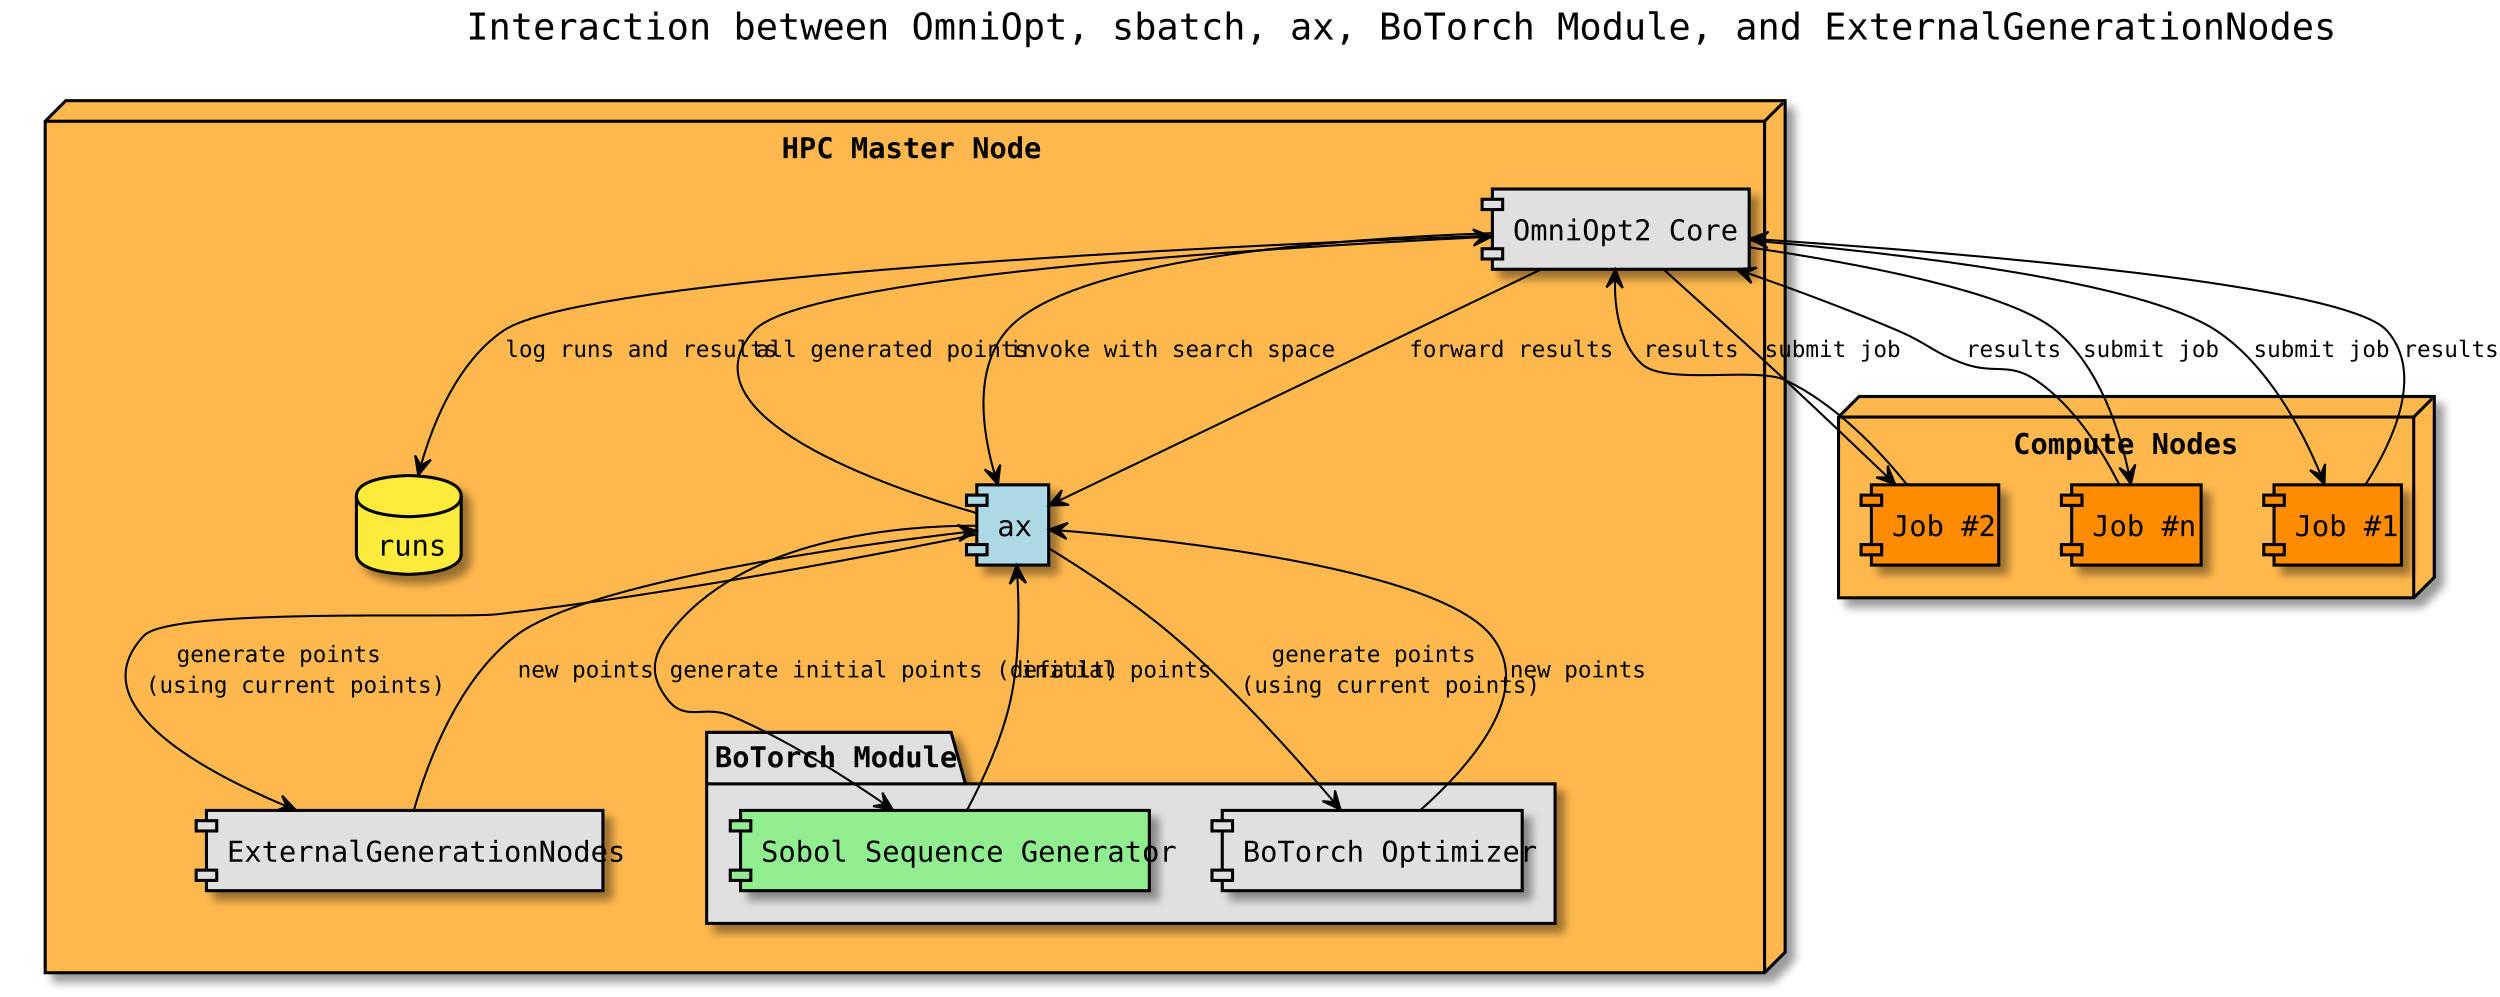
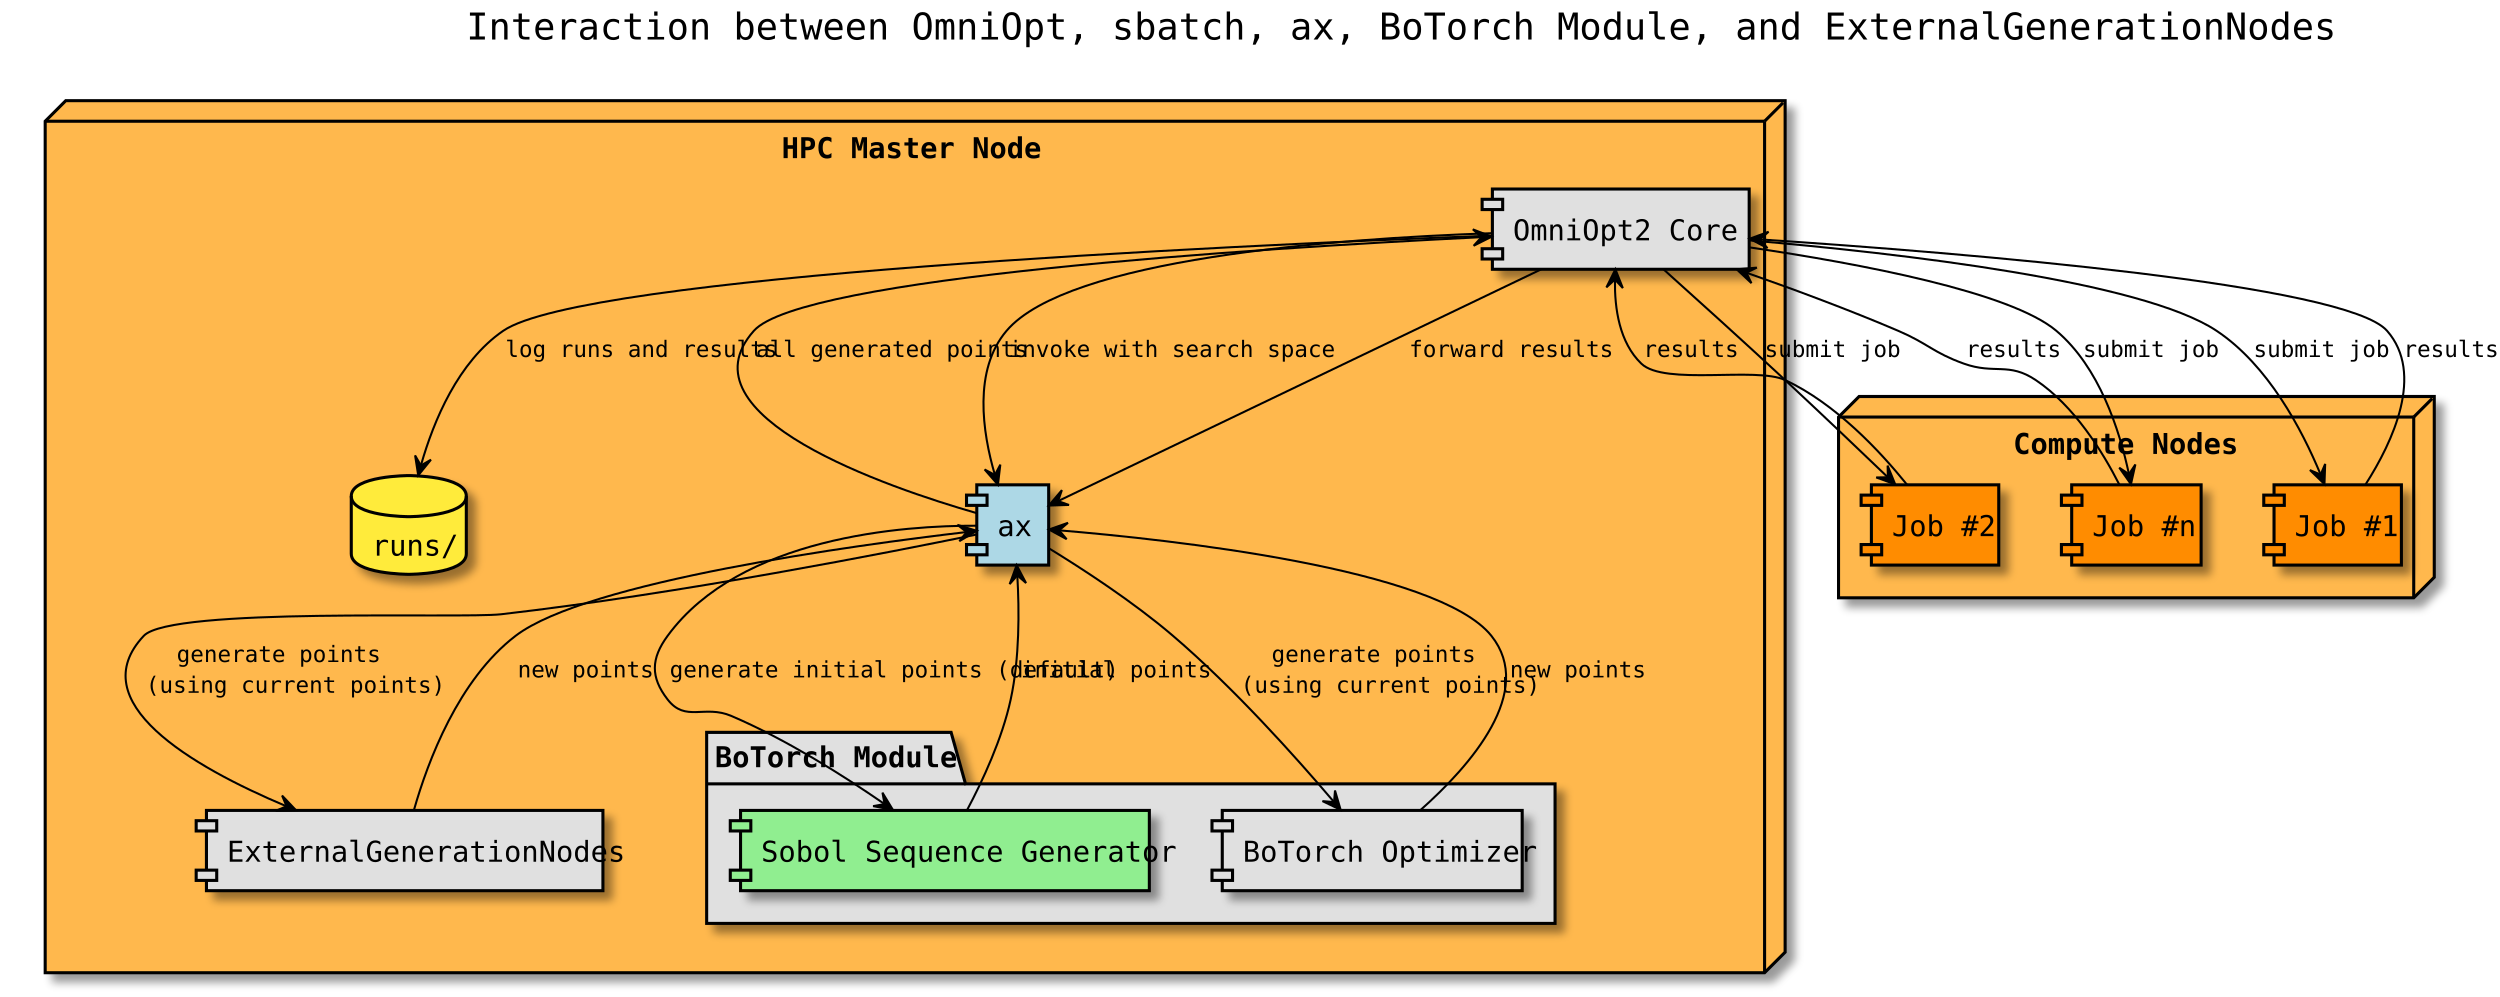
<svg xmlns="http://www.w3.org/2000/svg" contentScriptType="application/ecmascript" contentStyleType="text/css" height="485px" preserveAspectRatio="none" style="width:1217px;height:485px;" version="1.1" viewBox="0 0 1217 485" width="1217px" zoomAndPan="magnify">
  <defs>
-     <filter height="300%" id="f1ihkkp0do389s" width="300%" x="-1" y="-1">
+     <filter height="300%" id="f1owvriu1hdlmb" width="300%" x="-1" y="-1">
      <feGaussianBlur result="blurOut" stdDeviation="2.0" />
      <feColorMatrix in="blurOut" result="blurOut2" type="matrix" values="0 0 0 0 0 0 0 0 0 0 0 0 0 0 0 0 0 0 .4 0" />
      <feOffset dx="4.0" dy="4.0" in="blurOut2" result="blurOut3" />
      <feBlend in="SourceGraphic" in2="blurOut3" mode="normal" />
    </filter>
  </defs>
  <g>
    <text fill="#000000" font-family="Monospace" font-size="18" lengthAdjust="spacingAndGlyphs" textLength="770" x="227" y="19.242">Interaction between OmniOpt, sbatch, ax, BoTorch Module, and ExternalGenerationNodes</text>
-     <polygon fill="#FFB84D" filter="url(#f1ihkkp0do389s)" points="22,59.016,32,49.016,869,49.016,869,463.516,859,473.516,22,473.516,22,59.016" style="stroke: #000000; stroke-width: 1.5;" />
+     <polygon fill="#FFB84D" filter="url(#f1owvriu1hdlmb)" points="22,59.016,32,49.016,869,49.016,869,463.516,859,473.516,22,473.516,22,59.016" style="stroke: #000000; stroke-width: 1.5;" />
    <line style="stroke: #000000; stroke-width: 1.5;" x1="859" x2="868" y1="59.016" y2="50.016" />
    <line style="stroke: #000000; stroke-width: 1.5;" x1="22" x2="859" y1="59.016" y2="59.016" />
    <line style="stroke: #000000; stroke-width: 1.5;" x1="859" x2="859" y1="59.016" y2="473.516" />
    <text fill="#000000" font-family="Monospace" font-size="14" font-weight="bold" lengthAdjust="spacingAndGlyphs" textLength="122" x="380.5" y="76.982">HPC Master Node</text>
-     <polygon fill="#E0E0E0" filter="url(#f1ihkkp0do389s)" points="344,356.516,463,356.516,470,381.584,757,381.584,757,449.516,344,449.516,344,356.516" style="stroke: #000000; stroke-width: 1.5;" />
+     <polygon fill="#E0E0E0" filter="url(#f1owvriu1hdlmb)" points="344,356.516,463,356.516,470,381.584,757,381.584,757,449.516,344,449.516,344,356.516" style="stroke: #000000; stroke-width: 1.5;" />
    <line style="stroke: #000000; stroke-width: 1.5;" x1="344" x2="470" y1="381.584" y2="381.584" />
    <text fill="#000000" font-family="Monospace" font-size="14" font-weight="bold" lengthAdjust="spacingAndGlyphs" textLength="113" x="348" y="373.482">BoTorch Module</text>
-     <polygon fill="#FFB84D" filter="url(#f1ihkkp0do389s)" points="895,203.016,905,193.016,1185,193.016,1185,281.016,1175,291.016,895,291.016,895,203.016" style="stroke: #000000; stroke-width: 1.5;" />
+     <polygon fill="#FFB84D" filter="url(#f1owvriu1hdlmb)" points="895,203.016,905,193.016,1185,193.016,1185,281.016,1175,291.016,895,291.016,895,203.016" style="stroke: #000000; stroke-width: 1.5;" />
    <line style="stroke: #000000; stroke-width: 1.5;" x1="1175" x2="1184" y1="203.016" y2="194.016" />
    <line style="stroke: #000000; stroke-width: 1.5;" x1="895" x2="1175" y1="203.016" y2="203.016" />
    <line style="stroke: #000000; stroke-width: 1.5;" x1="1175" x2="1175" y1="203.016" y2="291.016" />
    <text fill="#000000" font-family="Monospace" font-size="14" font-weight="bold" lengthAdjust="spacingAndGlyphs" textLength="112" x="980" y="220.982">Compute Nodes</text>
-     <rect fill="#E0E0E0" filter="url(#f1ihkkp0do389s)" height="39.068" style="stroke: #000000; stroke-width: 1.5;" width="125" x="726.5" y="92.016" />
+     <rect fill="#E0E0E0" filter="url(#f1owvriu1hdlmb)" height="39.068" style="stroke: #000000; stroke-width: 1.5;" width="125" x="726.5" y="92.016" />
    <rect fill="#E0E0E0" height="5" style="stroke: #000000; stroke-width: 1.5;" width="10" x="721.5" y="97.016" />
    <rect fill="#E0E0E0" height="5" style="stroke: #000000; stroke-width: 1.5;" width="10" x="721.5" y="121.084" />
    <text fill="#000000" font-family="Monospace" font-size="14" lengthAdjust="spacingAndGlyphs" textLength="105" x="736.5" y="116.982">OmniOpt2 Core</text>
-     <rect fill="#ADD8E6" filter="url(#f1ihkkp0do389s)" height="39.068" style="stroke: #000000; stroke-width: 1.5;" width="35" x="475.5" y="236.016" />
+     <rect fill="#ADD8E6" filter="url(#f1owvriu1hdlmb)" height="39.068" style="stroke: #000000; stroke-width: 1.5;" width="35" x="475.5" y="236.016" />
    <rect fill="#ADD8E6" height="5" style="stroke: #000000; stroke-width: 1.5;" width="10" x="470.5" y="241.016" />
    <rect fill="#ADD8E6" height="5" style="stroke: #000000; stroke-width: 1.5;" width="10" x="470.5" y="265.084" />
    <text fill="#000000" font-family="Monospace" font-size="14" lengthAdjust="spacingAndGlyphs" textLength="15" x="485.5" y="260.982">ax</text>
-     <rect fill="#E0E0E0" filter="url(#f1ihkkp0do389s)" height="39.068" style="stroke: #000000; stroke-width: 1.5;" width="193" x="100.5" y="394.516" />
+     <rect fill="#E0E0E0" filter="url(#f1owvriu1hdlmb)" height="39.068" style="stroke: #000000; stroke-width: 1.5;" width="193" x="100.5" y="394.516" />
    <rect fill="#E0E0E0" height="5" style="stroke: #000000; stroke-width: 1.5;" width="10" x="95.5" y="399.516" />
    <rect fill="#E0E0E0" height="5" style="stroke: #000000; stroke-width: 1.5;" width="10" x="95.5" y="423.584" />
    <text fill="#000000" font-family="Monospace" font-size="14" lengthAdjust="spacingAndGlyphs" textLength="173" x="110.5" y="419.482">ExternalGenerationNodes</text>
-     <path d="M173.5,241.516 C173.5,231.516 199,231.516 199,231.516 C199,231.516 224.5,231.516 224.5,241.516 L224.5,269.584 C224.5,279.584 199,279.584 199,279.584 C199,279.584 173.5,279.584 173.5,269.584 L173.5,241.516 " fill="#FFEB3B" filter="url(#f1ihkkp0do389s)" style="stroke: #000000; stroke-width: 1.5;" />
-     <path d="M173.5,241.516 C173.5,251.516 199,251.516 199,251.516 C199,251.516 224.5,251.516 224.5,241.516 " fill="none" style="stroke: #000000; stroke-width: 1.5;" />
-     <text fill="#000000" font-family="Monospace" font-size="14" lengthAdjust="spacingAndGlyphs" textLength="31" x="183.5" y="270.482">runs</text>
-     <rect fill="#90EE90" filter="url(#f1ihkkp0do389s)" height="39.068" style="stroke: #000000; stroke-width: 1.5;" width="199" x="360.5" y="394.516" />
+     <path d="M171,241.516 C171,231.516 199,231.516 199,231.516 C199,231.516 227,231.516 227,241.516 L227,269.584 C227,279.584 199,279.584 199,279.584 C199,279.584 171,279.584 171,269.584 L171,241.516 " fill="#FFEB3B" filter="url(#f1owvriu1hdlmb)" style="stroke: #000000; stroke-width: 1.5;" />
+     <path d="M171,241.516 C171,251.516 199,251.516 199,251.516 C199,251.516 227,251.516 227,241.516 " fill="none" style="stroke: #000000; stroke-width: 1.5;" />
+     <text fill="#000000" font-family="Monospace" font-size="14" lengthAdjust="spacingAndGlyphs" textLength="36" x="181" y="270.482">runs/</text>
+     <rect fill="#90EE90" filter="url(#f1owvriu1hdlmb)" height="39.068" style="stroke: #000000; stroke-width: 1.5;" width="199" x="360.5" y="394.516" />
    <rect fill="#90EE90" height="5" style="stroke: #000000; stroke-width: 1.5;" width="10" x="355.5" y="399.516" />
    <rect fill="#90EE90" height="5" style="stroke: #000000; stroke-width: 1.5;" width="10" x="355.5" y="423.584" />
    <text fill="#000000" font-family="Monospace" font-size="14" lengthAdjust="spacingAndGlyphs" textLength="179" x="370.5" y="419.482">Sobol Sequence Generator</text>
-     <rect fill="#E0E0E0" filter="url(#f1ihkkp0do389s)" height="39.068" style="stroke: #000000; stroke-width: 1.5;" width="146" x="595" y="394.516" />
+     <rect fill="#E0E0E0" filter="url(#f1owvriu1hdlmb)" height="39.068" style="stroke: #000000; stroke-width: 1.5;" width="146" x="595" y="394.516" />
    <rect fill="#E0E0E0" height="5" style="stroke: #000000; stroke-width: 1.5;" width="10" x="590" y="399.516" />
    <rect fill="#E0E0E0" height="5" style="stroke: #000000; stroke-width: 1.5;" width="10" x="590" y="423.584" />
    <text fill="#000000" font-family="Monospace" font-size="14" lengthAdjust="spacingAndGlyphs" textLength="126" x="605" y="419.482">BoTorch Optimizer</text>
-     <rect fill="#FF8C00" filter="url(#f1ihkkp0do389s)" height="39.068" style="stroke: #000000; stroke-width: 1.5;" width="62" x="1107" y="236.016" />
+     <rect fill="#FF8C00" filter="url(#f1owvriu1hdlmb)" height="39.068" style="stroke: #000000; stroke-width: 1.5;" width="62" x="1107" y="236.016" />
    <rect fill="#FF8C00" height="5" style="stroke: #000000; stroke-width: 1.5;" width="10" x="1102" y="241.016" />
    <rect fill="#FF8C00" height="5" style="stroke: #000000; stroke-width: 1.5;" width="10" x="1102" y="265.084" />
    <text fill="#000000" font-family="Monospace" font-size="14" lengthAdjust="spacingAndGlyphs" textLength="42" x="1117" y="260.982">Job #1</text>
-     <rect fill="#FF8C00" filter="url(#f1ihkkp0do389s)" height="39.068" style="stroke: #000000; stroke-width: 1.5;" width="62" x="911" y="236.016" />
+     <rect fill="#FF8C00" filter="url(#f1owvriu1hdlmb)" height="39.068" style="stroke: #000000; stroke-width: 1.5;" width="62" x="911" y="236.016" />
    <rect fill="#FF8C00" height="5" style="stroke: #000000; stroke-width: 1.5;" width="10" x="906" y="241.016" />
    <rect fill="#FF8C00" height="5" style="stroke: #000000; stroke-width: 1.5;" width="10" x="906" y="265.084" />
    <text fill="#000000" font-family="Monospace" font-size="14" lengthAdjust="spacingAndGlyphs" textLength="42" x="921" y="260.982">Job #2</text>
-     <rect fill="#FF8C00" filter="url(#f1ihkkp0do389s)" height="39.068" style="stroke: #000000; stroke-width: 1.5;" width="63" x="1008.5" y="236.016" />
+     <rect fill="#FF8C00" filter="url(#f1owvriu1hdlmb)" height="39.068" style="stroke: #000000; stroke-width: 1.5;" width="63" x="1008.5" y="236.016" />
    <rect fill="#FF8C00" height="5" style="stroke: #000000; stroke-width: 1.5;" width="10" x="1003.5" y="241.016" />
    <rect fill="#FF8C00" height="5" style="stroke: #000000; stroke-width: 1.5;" width="10" x="1003.5" y="265.084" />
    <text fill="#000000" font-family="Monospace" font-size="14" lengthAdjust="spacingAndGlyphs" textLength="43" x="1018.5" y="260.982">Job #n</text>
    <path d="M726.42,113.506 C647.86,116.226 519.73,126.066 490,161.016 C473.73,180.136 478.2,210.266 484.3,231.136 " fill="none" id="OmniOptCore-&gt;ax_module" style="stroke: #000000; stroke-width: 1.0;" />
    <polygon fill="#000000" points="485.79,235.966,486.96,226.187,484.317,231.188,479.315,228.544,485.79,235.966" style="stroke: #000000; stroke-width: 1.0;" />
    <text fill="#000000" font-family="Monospace" font-size="11" lengthAdjust="spacingAndGlyphs" textLength="130" x="491" y="173.775">invoke with search space</text>
    <path d="M475.25,249.736 C432.49,237.406 329.93,202.596 367,161.016 C390.1,135.106 607.45,121.076 720.85,115.466 " fill="none" id="ax_module-&gt;OmniOptCore" style="stroke: #000000; stroke-width: 1.0;" />
    <polygon fill="#000000" points="726.17,115.206,716.986,111.647,721.176,115.448,717.375,119.638,726.17,115.206" style="stroke: #000000; stroke-width: 1.0;" />
    <text fill="#000000" font-family="Monospace" font-size="11" lengthAdjust="spacingAndGlyphs" textLength="105" x="368" y="173.775">all generated points</text>
    <path d="M750.3,131.076 C687.45,161.226 565.19,219.886 515.15,243.886 " fill="none" id="OmniOptCore-&gt;ax_module-1" style="stroke: #000000; stroke-width: 1.0;" />
    <polygon fill="#000000" points="510.54,246.106,520.384,245.809,515.046,243.939,516.917,238.6,510.54,246.106" style="stroke: #000000; stroke-width: 1.0;" />
    <text fill="#000000" font-family="Monospace" font-size="11" lengthAdjust="spacingAndGlyphs" textLength="81" x="686" y="173.775">forward results</text>
    <path d="M475.48,255.916 C440.09,255.786 360.44,261.176 325,309.516 C316.85,320.626 316.56,329.626 325,340.516 C333.71,351.766 342.92,342.926 356,348.516 C382.63,359.896 410.39,377.446 430.52,391.366 " fill="none" id="ax_module-&gt;sobol" style="stroke: #000000; stroke-width: 1.0;" />
    <polygon fill="#000000" points="434.7,394.276,429.589,385.857,430.593,391.424,425.026,392.428,434.7,394.276" style="stroke: #000000; stroke-width: 1.0;" />
    <text fill="#000000" font-family="Monospace" font-size="11" lengthAdjust="spacingAndGlyphs" textLength="161" x="326" y="329.775">generate initial points (default)</text>
    <path d="M470.76,394.346 C478.33,380.116 487.83,359.746 492,340.516 C496.35,320.496 496.22,297.156 495.23,280.166 " fill="none" id="sobol-&gt;ax_module" style="stroke: #000000; stroke-width: 1.0;" />
    <polygon fill="#000000" points="494.9,275.106,491.5,284.349,495.229,280.095,499.483,283.823,494.9,275.106" style="stroke: #000000; stroke-width: 1.0;" />
    <text fill="#000000" font-family="Monospace" font-size="11" lengthAdjust="spacingAndGlyphs" textLength="65" x="497" y="329.775">initial points</text>
    <path d="M510.52,266.866 C526.87,276.866 551.59,292.916 571,309.516 C600.61,334.826 630.65,368.366 649.3,390.306 " fill="none" id="ax_module-&gt;botorch" style="stroke: #000000; stroke-width: 1.0;" />
    <polygon fill="#000000" points="652.64,394.266,649.879,384.812,649.41,390.45,643.772,389.981,652.64,394.266" style="stroke: #000000; stroke-width: 1.0;" />
    <text fill="#000000" font-family="Monospace" font-size="11" lengthAdjust="spacingAndGlyphs" textLength="83" x="619" y="322.275">generate points</text>
    <text fill="#000000" font-family="Monospace" font-size="11" lengthAdjust="spacingAndGlyphs" textLength="113" x="604" y="337.257">(using current points)</text>
    <path d="M691.5,394.326 C715.86,372.686 747.59,336.566 726,309.516 C699.79,276.676 569.2,262.626 515.81,258.186 " fill="none" id="botorch-&gt;ax_module" style="stroke: #000000; stroke-width: 1.0;" />
    <polygon fill="#000000" points="510.59,257.766,519.241,262.473,515.574,258.166,519.881,254.498,510.59,257.766" style="stroke: #000000; stroke-width: 1.0;" />
    <text fill="#000000" font-family="Monospace" font-size="11" lengthAdjust="spacingAndGlyphs" textLength="58" x="735" y="329.775">new points</text>
-     <path d="M475.44,260.156 C434.66,268.456 330.26,288.876 242,299.016 C222.98,301.196 83.12,295.566 70,309.516 C39.76,341.666 92.84,372.866 139.34,392.456 " fill="none" id="ax_module-&gt;external_nodes" style="stroke: #000000; stroke-width: 1.0;" />
-     <polygon fill="#000000" points="144.11,394.436,137.322,387.3,139.49,392.525,134.264,394.692,144.11,394.436" style="stroke: #000000; stroke-width: 1.0;" />
+     <path d="M475.28,260.226 C434.61,268.586 331.35,288.956 244,299.016 C224.76,301.236 83.28,295.416 70,309.516 C39.75,341.646 92.83,372.856 139.34,392.456 " fill="none" id="ax_module-&gt;external_nodes" style="stroke: #000000; stroke-width: 1.0;" />
+     <polygon fill="#000000" points="144.1,394.426,137.32,387.282,139.482,392.51,134.254,394.672,144.1,394.426" style="stroke: #000000; stroke-width: 1.0;" />
    <text fill="#000000" font-family="Monospace" font-size="11" lengthAdjust="spacingAndGlyphs" textLength="83" x="86" y="322.275">generate points</text>
    <text fill="#000000" font-family="Monospace" font-size="11" lengthAdjust="spacingAndGlyphs" textLength="113" x="71" y="337.257">(using current points)</text>
    <path d="M201.56,394.146 C208.28,370.596 223.15,330.816 251,309.516 C285.6,283.056 416.94,265.286 470.28,259.026 " fill="none" id="external_nodes-&gt;ax_module" style="stroke: #000000; stroke-width: 1.0;" />
    <polygon fill="#000000" points="475.49,258.416,466.084,255.496,470.524,259.001,467.02,263.441,475.49,258.416" style="stroke: #000000; stroke-width: 1.0;" />
    <text fill="#000000" font-family="Monospace" font-size="11" lengthAdjust="spacingAndGlyphs" textLength="58" x="252" y="329.775">new points</text>
    <path d="M851.66,117.016 C925.47,123.326 1042.66,136.846 1079,161.016 C1104.11,177.716 1120.62,209.136 1129.63,230.916 " fill="none" id="OmniOptCore-&gt;Job1" style="stroke: #000000; stroke-width: 1.0;" />
    <polygon fill="#000000" points="1131.55,235.686,1131.895,225.843,1129.681,231.048,1124.475,228.834,1131.55,235.686" style="stroke: #000000; stroke-width: 1.0;" />
    <text fill="#000000" font-family="Monospace" font-size="11" lengthAdjust="spacingAndGlyphs" textLength="56" x="1097" y="173.775">submit job</text>
    <path d="M1151.62,235.726 C1164.82,215.026 1180.36,181.916 1162,161.016 C1142.21,138.486 958.86,123.326 856.8,116.546 " fill="none" id="Job1-&gt;OmniOptCore" style="stroke: #000000; stroke-width: 1.0;" />
    <polygon fill="#000000" points="851.7,116.216,860.418,120.799,856.689,116.545,860.944,112.816,851.7,116.216" style="stroke: #000000; stroke-width: 1.0;" />
    <text fill="#000000" font-family="Monospace" font-size="11" lengthAdjust="spacingAndGlyphs" textLength="35" x="1170" y="173.775">results</text>
    <path d="M809.85,131.156 C826.07,145.716 849.09,166.516 869,185.016 C885.76,200.586 904.43,218.376 918.7,232.056 " fill="none" id="OmniOptCore-&gt;Job2" style="stroke: #000000; stroke-width: 1.0;" />
    <polygon fill="#000000" points="922.6,235.796,918.898,226.669,919.001,232.325,913.345,232.428,922.6,235.796" style="stroke: #000000; stroke-width: 1.0;" />
    <text fill="#000000" font-family="Monospace" font-size="11" lengthAdjust="spacingAndGlyphs" textLength="56" x="859" y="173.775">submit job</text>
    <path d="M928.35,235.966 C915.15,219.556 893.57,196.506 869,185.016 C854.82,178.386 810.29,187.866 799,177.016 C788.32,166.756 785.94,150.166 786.17,136.386 " fill="none" id="Job2-&gt;OmniOptCore" style="stroke: #000000; stroke-width: 1.0;" />
    <polygon fill="#000000" points="786.38,131.066,781.998,139.886,786.166,136.061,789.991,140.229,786.38,131.066" style="stroke: #000000; stroke-width: 1.0;" />
    <text fill="#000000" font-family="Monospace" font-size="11" lengthAdjust="spacingAndGlyphs" textLength="35" x="800" y="173.775">results</text>
    <path d="M851.51,120.406 C905.63,128.356 978.62,142.156 1001,161.016 C1021.92,178.646 1031.81,209.366 1036.36,230.766 " fill="none" id="OmniOptCore-&gt;JobN" style="stroke: #000000; stroke-width: 1.0;" />
    <polygon fill="#000000" points="1037.35,235.716,1039.502,226.105,1036.367,230.814,1031.658,227.678,1037.35,235.716" style="stroke: #000000; stroke-width: 1.0;" />
    <text fill="#000000" font-family="Monospace" font-size="11" lengthAdjust="spacingAndGlyphs" textLength="56" x="1014" y="173.775">submit job</text>
    <path d="M1031.7,235.926 C1023.6,219.966 1009.76,197.596 991,185.016 C977.75,176.126 971.02,182.396 956,177.016 C941.03,171.646 938.62,167.266 924,161.016 C900.27,150.866 873.63,140.986 850.33,132.816 " fill="none" id="JobN-&gt;OmniOptCore" style="stroke: #000000; stroke-width: 1.0;" />
    <polygon fill="#000000" points="845.41,131.106,852.599,137.838,850.133,132.747,855.224,130.281,845.41,131.106" style="stroke: #000000; stroke-width: 1.0;" />
    <text fill="#000000" font-family="Monospace" font-size="11" lengthAdjust="spacingAndGlyphs" textLength="35" x="957" y="173.775">results</text>
    <path d="M726.39,114.666 C591.81,119.786 283.95,134.296 245,161.016 C223.04,176.076 211.13,204.736 204.96,226.366 " fill="none" id="OmniOptCore-&gt;db_runs" style="stroke: #000000; stroke-width: 1.0;" />
    <polygon fill="#000000" points="203.59,231.426,209.792,223.775,204.89,226.598,202.067,221.695,203.59,231.426" style="stroke: #000000; stroke-width: 1.0;" />
    <text fill="#000000" font-family="Monospace" font-size="11" lengthAdjust="spacingAndGlyphs" textLength="105" x="246" y="173.775">log runs and results</text>
  </g>
</svg>
